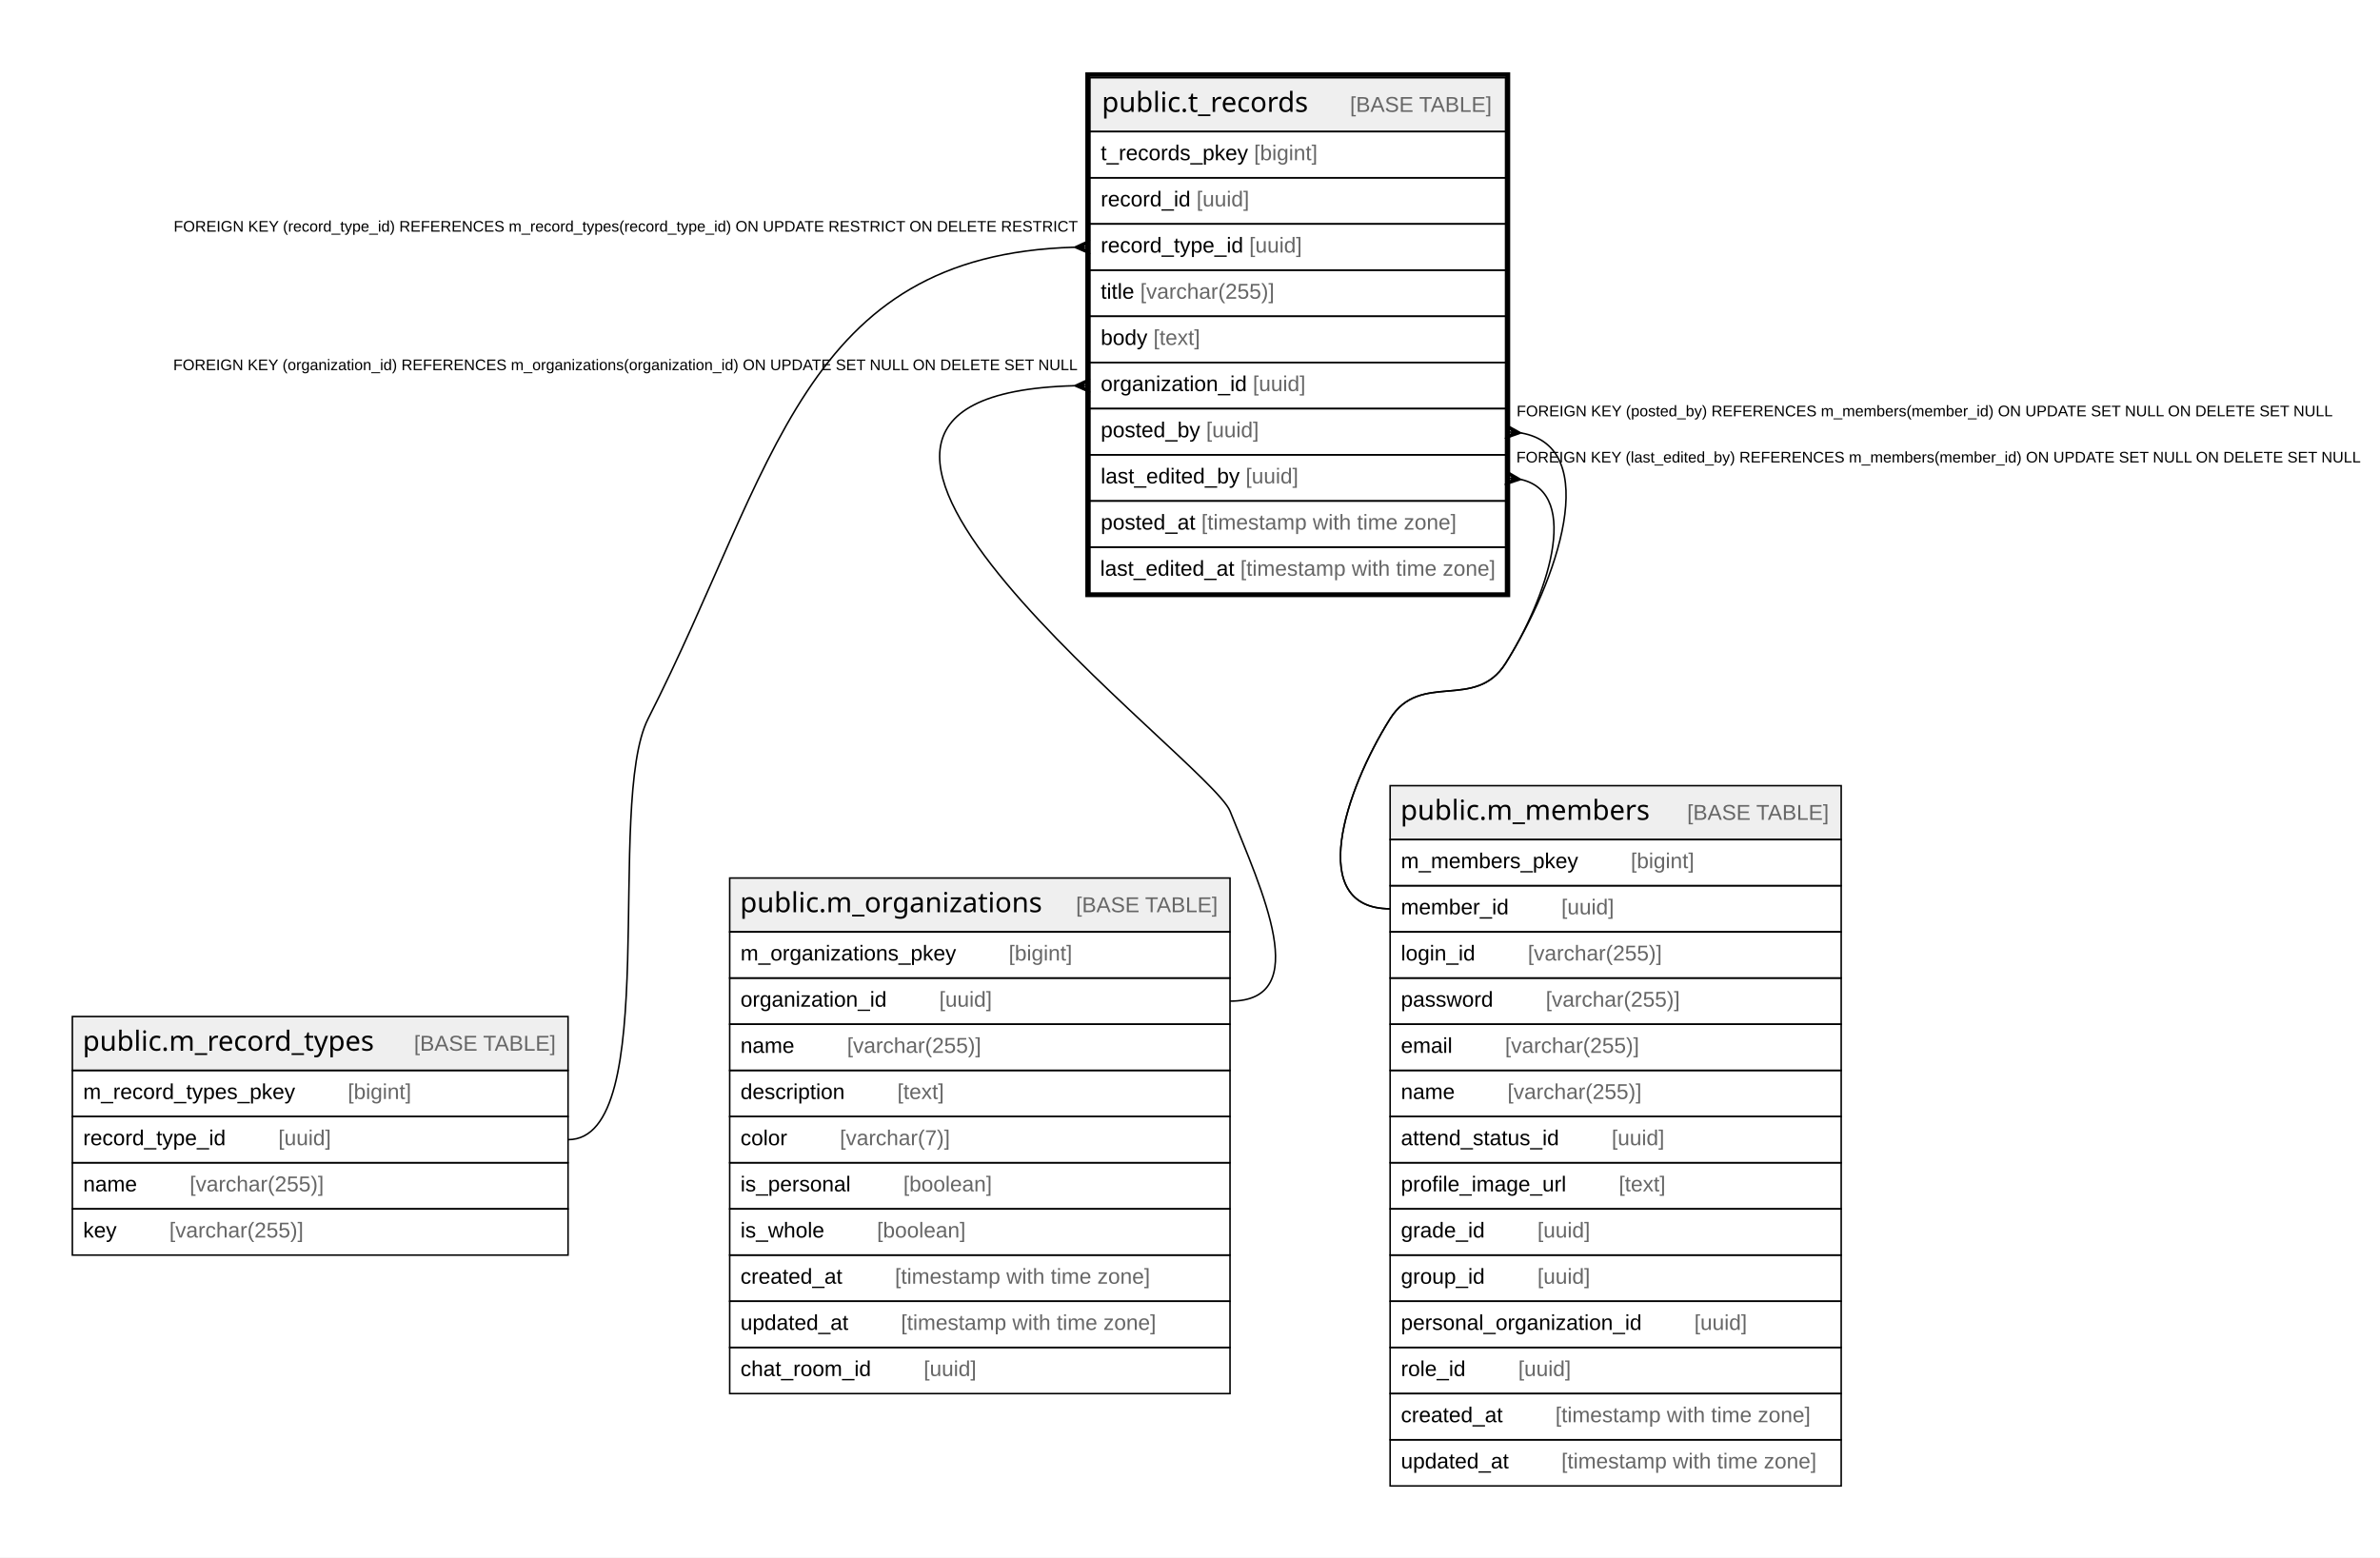
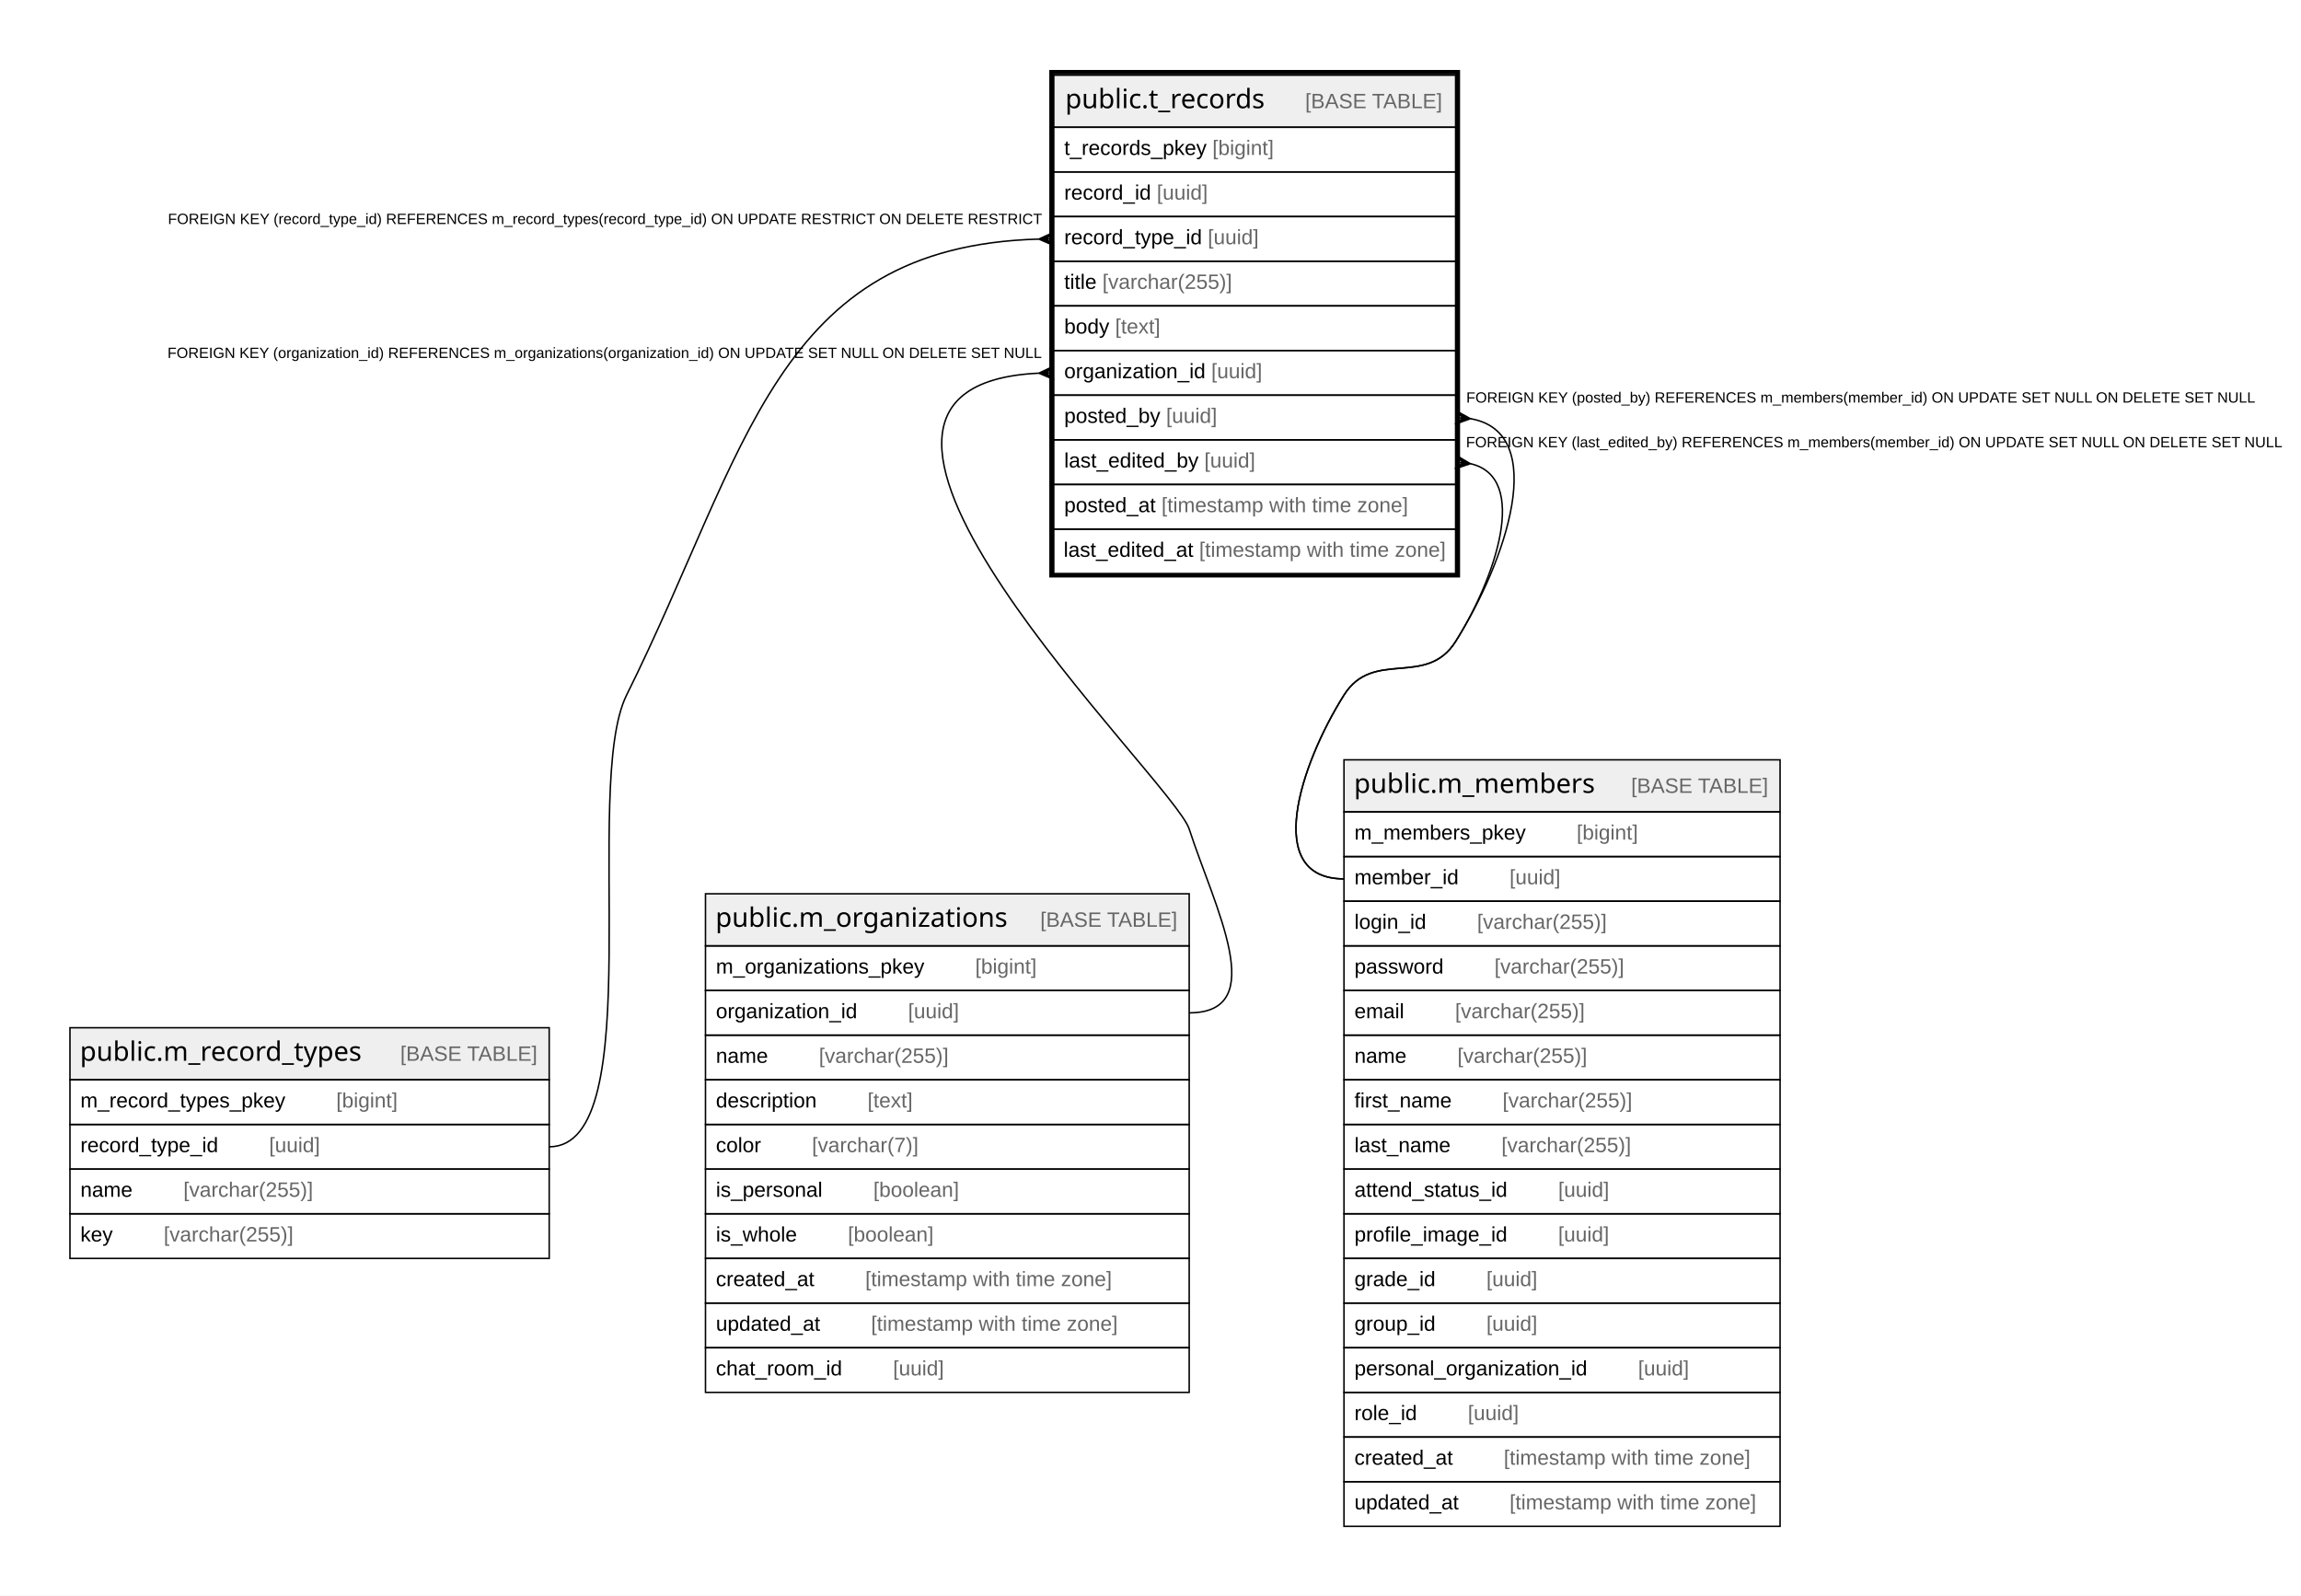
- <svg xmlns="http://www.w3.org/2000/svg" width="1546pt" height="1012pt" viewBox="0.00 0.00 1546.00 1012.00">
-   <g id="graph0" class="graph" transform="scale(1 1) rotate(0) translate(4 1008)">
-     <polygon fill="#ffffff" stroke="transparent" points="-4,4 -4,-1008 1542,-1008 1542,4 -4,4" />
+ <svg xmlns="http://www.w3.org/2000/svg" width="1546pt" height="1072pt" viewBox="0.00 0.00 1546.00 1072.00">
+   <g id="graph0" class="graph" transform="scale(1 1) rotate(0) translate(4 1068)">
+     <polygon fill="#ffffff" stroke="transparent" points="-4,4 -4,-1068 1542,-1068 1542,4 -4,4" />
    <g id="node1" class="node">
-       <polygon fill="#efefef" stroke="transparent" points="704,-922.5 704,-957.5 974,-957.5 974,-922.5 704,-922.5" />
-       <polygon fill="none" stroke="#000000" points="704,-922.5 704,-957.5 974,-957.5 974,-922.5 704,-922.5" />
-       <text text-anchor="start" x="711.706" y="-935.3" font-family="Arial Bold" font-size="18.00" fill="#000000">public.t_records</text>
-       <text text-anchor="start" x="838.726" y="-935.3" font-family="Arial" font-size="14.00" fill="#000000">    </text>
-       <text text-anchor="start" x="872.931" y="-935.3" font-family="Arial" font-size="14.00" fill="#666666">[BASE TABLE]</text>
+       <polygon fill="#efefef" stroke="transparent" points="704,-982.5 704,-1017.5 974,-1017.5 974,-982.5 704,-982.5" />
+       <polygon fill="none" stroke="#000000" points="704,-982.5 704,-1017.5 974,-1017.5 974,-982.5 704,-982.5" />
+       <text text-anchor="start" x="711.706" y="-995.3" font-family="Arial Bold" font-size="18.00" fill="#000000">public.t_records</text>
+       <text text-anchor="start" x="838.726" y="-995.3" font-family="Arial" font-size="14.00" fill="#000000">    </text>
+       <text text-anchor="start" x="872.931" y="-995.3" font-family="Arial" font-size="14.00" fill="#666666">[BASE TABLE]</text>
+       <polygon fill="none" stroke="#000000" points="704,-952.5 704,-982.5 974,-982.5 974,-952.5 704,-952.5" />
+       <text text-anchor="start" x="711" y="-963.9" font-family="Arial" font-size="14.00" fill="#000000">t_records_pkey </text>
+       <text text-anchor="start" x="810.581" y="-963.9" font-family="Arial" font-size="14.00" fill="#666666">[bigint]</text>
+       <polygon fill="none" stroke="#000000" points="704,-922.5 704,-952.5 974,-952.5 974,-922.5 704,-922.5" />
+       <text text-anchor="start" x="711" y="-933.9" font-family="Arial" font-size="14.00" fill="#000000">record_id </text>
+       <text text-anchor="start" x="773.231" y="-933.9" font-family="Arial" font-size="14.00" fill="#666666">[uuid]</text>
      <polygon fill="none" stroke="#000000" points="704,-892.5 704,-922.5 974,-922.5 974,-892.5 704,-892.5" />
-       <text text-anchor="start" x="711" y="-903.9" font-family="Arial" font-size="14.00" fill="#000000">t_records_pkey </text>
-       <text text-anchor="start" x="810.581" y="-903.9" font-family="Arial" font-size="14.00" fill="#666666">[bigint]</text>
+       <text text-anchor="start" x="711" y="-903.9" font-family="Arial" font-size="14.00" fill="#000000">record_type_id </text>
+       <text text-anchor="start" x="807.47" y="-903.9" font-family="Arial" font-size="14.00" fill="#666666">[uuid]</text>
      <polygon fill="none" stroke="#000000" points="704,-862.5 704,-892.5 974,-892.5 974,-862.5 704,-862.5" />
-       <text text-anchor="start" x="711" y="-873.9" font-family="Arial" font-size="14.00" fill="#000000">record_id </text>
-       <text text-anchor="start" x="773.231" y="-873.9" font-family="Arial" font-size="14.00" fill="#666666">[uuid]</text>
+       <text text-anchor="start" x="711" y="-873.9" font-family="Arial" font-size="14.00" fill="#000000">title </text>
+       <text text-anchor="start" x="736.668" y="-873.9" font-family="Arial" font-size="14.00" fill="#666666">[varchar(255)]</text>
      <polygon fill="none" stroke="#000000" points="704,-832.5 704,-862.5 974,-862.5 974,-832.5 704,-832.5" />
-       <text text-anchor="start" x="711" y="-843.9" font-family="Arial" font-size="14.00" fill="#000000">record_type_id </text>
-       <text text-anchor="start" x="807.47" y="-843.9" font-family="Arial" font-size="14.00" fill="#666666">[uuid]</text>
+       <text text-anchor="start" x="711" y="-843.9" font-family="Arial" font-size="14.00" fill="#000000">body </text>
+       <text text-anchor="start" x="745.238" y="-843.9" font-family="Arial" font-size="14.00" fill="#666666">[text]</text>
      <polygon fill="none" stroke="#000000" points="704,-802.5 704,-832.5 974,-832.5 974,-802.5 704,-802.5" />
-       <text text-anchor="start" x="711" y="-813.9" font-family="Arial" font-size="14.00" fill="#000000">title </text>
-       <text text-anchor="start" x="736.668" y="-813.9" font-family="Arial" font-size="14.00" fill="#666666">[varchar(255)]</text>
+       <text text-anchor="start" x="711" y="-813.9" font-family="Arial" font-size="14.00" fill="#000000">organization_id </text>
+       <text text-anchor="start" x="809.805" y="-813.9" font-family="Arial" font-size="14.00" fill="#666666">[uuid]</text>
      <polygon fill="none" stroke="#000000" points="704,-772.5 704,-802.5 974,-802.5 974,-772.5 704,-772.5" />
-       <text text-anchor="start" x="711" y="-783.9" font-family="Arial" font-size="14.00" fill="#000000">body </text>
-       <text text-anchor="start" x="745.238" y="-783.9" font-family="Arial" font-size="14.00" fill="#666666">[text]</text>
+       <text text-anchor="start" x="711" y="-783.9" font-family="Arial" font-size="14.00" fill="#000000">posted_by </text>
+       <text text-anchor="start" x="779.477" y="-783.9" font-family="Arial" font-size="14.00" fill="#666666">[uuid]</text>
      <polygon fill="none" stroke="#000000" points="704,-742.5 704,-772.5 974,-772.5 974,-742.5 704,-742.5" />
-       <text text-anchor="start" x="711" y="-753.9" font-family="Arial" font-size="14.00" fill="#000000">organization_id </text>
-       <text text-anchor="start" x="809.805" y="-753.9" font-family="Arial" font-size="14.00" fill="#666666">[uuid]</text>
+       <text text-anchor="start" x="711" y="-753.9" font-family="Arial" font-size="14.00" fill="#000000">last_edited_by </text>
+       <text text-anchor="start" x="805.146" y="-753.9" font-family="Arial" font-size="14.00" fill="#666666">[uuid]</text>
      <polygon fill="none" stroke="#000000" points="704,-712.5 704,-742.5 974,-742.5 974,-712.5 704,-712.5" />
-       <text text-anchor="start" x="711" y="-723.9" font-family="Arial" font-size="14.00" fill="#000000">posted_by </text>
-       <text text-anchor="start" x="779.477" y="-723.9" font-family="Arial" font-size="14.00" fill="#666666">[uuid]</text>
+       <text text-anchor="start" x="711" y="-723.9" font-family="Arial" font-size="14.00" fill="#000000">posted_at </text>
+       <text text-anchor="start" x="776.367" y="-723.9" font-family="Arial" font-size="14.00" fill="#666666">[timestamp with time zone]</text>
      <polygon fill="none" stroke="#000000" points="704,-682.5 704,-712.5 974,-712.5 974,-682.5 704,-682.5" />
-       <text text-anchor="start" x="711" y="-693.9" font-family="Arial" font-size="14.00" fill="#000000">last_edited_by </text>
-       <text text-anchor="start" x="805.146" y="-693.9" font-family="Arial" font-size="14.00" fill="#666666">[uuid]</text>
-       <polygon fill="none" stroke="#000000" points="704,-652.5 704,-682.5 974,-682.5 974,-652.5 704,-652.5" />
-       <text text-anchor="start" x="711" y="-663.9" font-family="Arial" font-size="14.00" fill="#000000">posted_at </text>
-       <text text-anchor="start" x="776.367" y="-663.9" font-family="Arial" font-size="14.00" fill="#666666">[timestamp with time zone]</text>
-       <polygon fill="none" stroke="#000000" points="704,-622.5 704,-652.5 974,-652.5 974,-622.5 704,-622.5" />
-       <text text-anchor="start" x="710.64" y="-633.9" font-family="Arial" font-size="14.00" fill="#000000">last_edited_at </text>
-       <text text-anchor="start" x="801.676" y="-633.9" font-family="Arial" font-size="14.00" fill="#666666">[timestamp with time zone]</text>
-       <polygon fill="none" stroke="#000000" stroke-width="3" points="702.5,-621.5 702.5,-959.5 975.5,-959.5 975.5,-621.5 702.5,-621.5" />
+       <text text-anchor="start" x="710.64" y="-693.9" font-family="Arial" font-size="14.00" fill="#000000">last_edited_at </text>
+       <text text-anchor="start" x="801.676" y="-693.9" font-family="Arial" font-size="14.00" fill="#666666">[timestamp with time zone]</text>
+       <polygon fill="none" stroke="#000000" stroke-width="3" points="702.5,-681.5 702.5,-1019.5 975.5,-1019.5 975.5,-681.5 702.5,-681.5" />
    </g>
    <g id="node2" class="node">
-       <polygon fill="#efefef" stroke="transparent" points="43,-312.5 43,-347.5 365,-347.5 365,-312.5 43,-312.5" />
-       <polygon fill="none" stroke="#000000" points="43,-312.5 43,-347.5 365,-347.5 365,-312.5 43,-312.5" />
-       <text text-anchor="start" x="49.7" y="-325.3" font-family="Arial Bold" font-size="18.00" fill="#000000">public.m_record_types</text>
-       <text text-anchor="start" x="230.732" y="-325.3" font-family="Arial" font-size="14.00" fill="#000000">    </text>
-       <text text-anchor="start" x="264.937" y="-325.3" font-family="Arial" font-size="14.00" fill="#666666">[BASE TABLE]</text>
+       <polygon fill="#efefef" stroke="transparent" points="43,-342.5 43,-377.5 365,-377.5 365,-342.5 43,-342.5" />
+       <polygon fill="none" stroke="#000000" points="43,-342.5 43,-377.5 365,-377.5 365,-342.5 43,-342.5" />
+       <text text-anchor="start" x="49.7" y="-355.3" font-family="Arial Bold" font-size="18.00" fill="#000000">public.m_record_types</text>
+       <text text-anchor="start" x="230.732" y="-355.3" font-family="Arial" font-size="14.00" fill="#000000">    </text>
+       <text text-anchor="start" x="264.937" y="-355.3" font-family="Arial" font-size="14.00" fill="#666666">[BASE TABLE]</text>
+       <polygon fill="none" stroke="#000000" points="43,-312.5 43,-342.5 365,-342.5 365,-312.5 43,-312.5" />
+       <text text-anchor="start" x="50" y="-323.9" font-family="Arial" font-size="14.00" fill="#000000">m_record_types_pkey    </text>
+       <text text-anchor="start" x="221.903" y="-323.9" font-family="Arial" font-size="14.00" fill="#666666">[bigint]</text>
      <polygon fill="none" stroke="#000000" points="43,-282.5 43,-312.5 365,-312.5 365,-282.5 43,-282.5" />
-       <text text-anchor="start" x="50" y="-293.9" font-family="Arial" font-size="14.00" fill="#000000">m_record_types_pkey    </text>
-       <text text-anchor="start" x="221.903" y="-293.9" font-family="Arial" font-size="14.00" fill="#666666">[bigint]</text>
+       <text text-anchor="start" x="50" y="-293.9" font-family="Arial" font-size="14.00" fill="#000000">record_type_id    </text>
+       <text text-anchor="start" x="176.784" y="-293.9" font-family="Arial" font-size="14.00" fill="#666666">[uuid]</text>
      <polygon fill="none" stroke="#000000" points="43,-252.5 43,-282.5 365,-282.5 365,-252.5 43,-252.5" />
-       <text text-anchor="start" x="50" y="-263.9" font-family="Arial" font-size="14.00" fill="#000000">record_type_id    </text>
-       <text text-anchor="start" x="176.784" y="-263.9" font-family="Arial" font-size="14.00" fill="#666666">[uuid]</text>
+       <text text-anchor="start" x="50" y="-263.9" font-family="Arial" font-size="14.00" fill="#000000">name    </text>
+       <text text-anchor="start" x="119.213" y="-263.9" font-family="Arial" font-size="14.00" fill="#666666">[varchar(255)]</text>
      <polygon fill="none" stroke="#000000" points="43,-222.5 43,-252.5 365,-252.5 365,-222.5 43,-222.5" />
-       <text text-anchor="start" x="50" y="-233.9" font-family="Arial" font-size="14.00" fill="#000000">name    </text>
-       <text text-anchor="start" x="119.213" y="-233.9" font-family="Arial" font-size="14.00" fill="#666666">[varchar(255)]</text>
-       <polygon fill="none" stroke="#000000" points="43,-192.5 43,-222.5 365,-222.5 365,-192.5 43,-192.5" />
-       <text text-anchor="start" x="50" y="-203.9" font-family="Arial" font-size="14.00" fill="#000000">key    </text>
-       <text text-anchor="start" x="105.987" y="-203.9" font-family="Arial" font-size="14.00" fill="#666666">[varchar(255)]</text>
+       <text text-anchor="start" x="50" y="-233.9" font-family="Arial" font-size="14.00" fill="#000000">key    </text>
+       <text text-anchor="start" x="105.987" y="-233.9" font-family="Arial" font-size="14.00" fill="#666666">[varchar(255)]</text>
    </g>
    <g id="edge1" class="edge">
-       <path fill="none" stroke="#000000" d="M693.787,-847.356C516.769,-842.291 499.985,-704.279 417,-541 388.969,-485.848 426.866,-267.5 365,-267.5" />
-       <polygon fill="#000000" stroke="#000000" points="694.001,-847.359 703.937,-852 699,-847.429 704,-847.5 704,-847.5 704,-847.5 699,-847.429 704.063,-843 694.001,-847.359 694.001,-847.359" />
-       <text text-anchor="start" x="108.82" y="-857.5" font-family="Arial" font-size="10.00" fill="#000000">FOREIGN KEY (record_type_id) REFERENCES m_record_types(record_type_id) ON UPDATE RESTRICT ON DELETE RESTRICT</text>
+       <path fill="none" stroke="#000000" d="M693.785,-907.357C516.714,-902.318 498.496,-765.027 417,-601 386.553,-539.72 433.427,-297.5 365,-297.5" />
+       <polygon fill="#000000" stroke="#000000" points="694.001,-907.36 703.937,-912 699,-907.43 704,-907.5 704,-907.5 704,-907.5 699,-907.43 704.063,-903 694.001,-907.36 694.001,-907.36" />
+       <text text-anchor="start" x="108.82" y="-917.5" font-family="Arial" font-size="10.00" fill="#000000">FOREIGN KEY (record_type_id) REFERENCES m_record_types(record_type_id) ON UPDATE RESTRICT ON DELETE RESTRICT</text>
    </g>
    <g id="node3" class="node">
-       <polygon fill="#efefef" stroke="transparent" points="470,-402.5 470,-437.5 795,-437.5 795,-402.5 470,-402.5" />
-       <polygon fill="none" stroke="#000000" points="470,-402.5 470,-437.5 795,-437.5 795,-402.5 470,-402.5" />
-       <text text-anchor="start" x="476.699" y="-415.3" font-family="Arial Bold" font-size="18.00" fill="#000000">public.m_organizations</text>
-       <text text-anchor="start" x="660.733" y="-415.3" font-family="Arial" font-size="14.00" fill="#000000">    </text>
-       <text text-anchor="start" x="694.938" y="-415.3" font-family="Arial" font-size="14.00" fill="#666666">[BASE TABLE]</text>
+       <polygon fill="#efefef" stroke="transparent" points="470,-432.5 470,-467.5 795,-467.5 795,-432.5 470,-432.5" />
+       <polygon fill="none" stroke="#000000" points="470,-432.5 470,-467.5 795,-467.5 795,-432.5 470,-432.5" />
+       <text text-anchor="start" x="476.699" y="-445.3" font-family="Arial Bold" font-size="18.00" fill="#000000">public.m_organizations</text>
+       <text text-anchor="start" x="660.733" y="-445.3" font-family="Arial" font-size="14.00" fill="#000000">    </text>
+       <text text-anchor="start" x="694.938" y="-445.3" font-family="Arial" font-size="14.00" fill="#666666">[BASE TABLE]</text>
+       <polygon fill="none" stroke="#000000" points="470,-402.5 470,-432.5 795,-432.5 795,-402.5 470,-402.5" />
+       <text text-anchor="start" x="477" y="-413.9" font-family="Arial" font-size="14.00" fill="#000000">m_organizations_pkey    </text>
+       <text text-anchor="start" x="651.238" y="-413.9" font-family="Arial" font-size="14.00" fill="#666666">[bigint]</text>
      <polygon fill="none" stroke="#000000" points="470,-372.5 470,-402.5 795,-402.5 795,-372.5 470,-372.5" />
-       <text text-anchor="start" x="477" y="-383.9" font-family="Arial" font-size="14.00" fill="#000000">m_organizations_pkey    </text>
-       <text text-anchor="start" x="651.238" y="-383.9" font-family="Arial" font-size="14.00" fill="#666666">[bigint]</text>
+       <text text-anchor="start" x="477" y="-383.9" font-family="Arial" font-size="14.00" fill="#000000">organization_id    </text>
+       <text text-anchor="start" x="606.119" y="-383.9" font-family="Arial" font-size="14.00" fill="#666666">[uuid]</text>
      <polygon fill="none" stroke="#000000" points="470,-342.5 470,-372.5 795,-372.5 795,-342.5 470,-342.5" />
-       <text text-anchor="start" x="477" y="-353.9" font-family="Arial" font-size="14.00" fill="#000000">organization_id    </text>
-       <text text-anchor="start" x="606.119" y="-353.9" font-family="Arial" font-size="14.00" fill="#666666">[uuid]</text>
+       <text text-anchor="start" x="477" y="-353.9" font-family="Arial" font-size="14.00" fill="#000000">name    </text>
+       <text text-anchor="start" x="546.213" y="-353.9" font-family="Arial" font-size="14.00" fill="#666666">[varchar(255)]</text>
      <polygon fill="none" stroke="#000000" points="470,-312.5 470,-342.5 795,-342.5 795,-312.5 470,-312.5" />
-       <text text-anchor="start" x="477" y="-323.9" font-family="Arial" font-size="14.00" fill="#000000">name    </text>
-       <text text-anchor="start" x="546.213" y="-323.9" font-family="Arial" font-size="14.00" fill="#666666">[varchar(255)]</text>
+       <text text-anchor="start" x="477" y="-323.9" font-family="Arial" font-size="14.00" fill="#000000">description    </text>
+       <text text-anchor="start" x="578.882" y="-323.9" font-family="Arial" font-size="14.00" fill="#666666">[text]</text>
      <polygon fill="none" stroke="#000000" points="470,-282.5 470,-312.5 795,-312.5 795,-282.5 470,-282.5" />
-       <text text-anchor="start" x="477" y="-293.9" font-family="Arial" font-size="14.00" fill="#000000">description    </text>
-       <text text-anchor="start" x="578.882" y="-293.9" font-family="Arial" font-size="14.00" fill="#666666">[text]</text>
+       <text text-anchor="start" x="477" y="-293.9" font-family="Arial" font-size="14.00" fill="#000000">color    </text>
+       <text text-anchor="start" x="541.537" y="-293.9" font-family="Arial" font-size="14.00" fill="#666666">[varchar(7)]</text>
      <polygon fill="none" stroke="#000000" points="470,-252.5 470,-282.5 795,-282.5 795,-252.5 470,-252.5" />
-       <text text-anchor="start" x="477" y="-263.9" font-family="Arial" font-size="14.00" fill="#000000">color    </text>
-       <text text-anchor="start" x="541.537" y="-263.9" font-family="Arial" font-size="14.00" fill="#666666">[varchar(7)]</text>
+       <text text-anchor="start" x="477" y="-263.9" font-family="Arial" font-size="14.00" fill="#000000">is_personal    </text>
+       <text text-anchor="start" x="582.774" y="-263.9" font-family="Arial" font-size="14.00" fill="#666666">[boolean]</text>
      <polygon fill="none" stroke="#000000" points="470,-222.5 470,-252.5 795,-252.5 795,-222.5 470,-222.5" />
-       <text text-anchor="start" x="477" y="-233.9" font-family="Arial" font-size="14.00" fill="#000000">is_personal    </text>
-       <text text-anchor="start" x="582.774" y="-233.9" font-family="Arial" font-size="14.00" fill="#666666">[boolean]</text>
+       <text text-anchor="start" x="477" y="-233.9" font-family="Arial" font-size="14.00" fill="#000000">is_whole    </text>
+       <text text-anchor="start" x="565.655" y="-233.9" font-family="Arial" font-size="14.00" fill="#666666">[boolean]</text>
      <polygon fill="none" stroke="#000000" points="470,-192.5 470,-222.5 795,-222.5 795,-192.5 470,-192.5" />
-       <text text-anchor="start" x="477" y="-203.9" font-family="Arial" font-size="14.00" fill="#000000">is_whole    </text>
-       <text text-anchor="start" x="565.655" y="-203.9" font-family="Arial" font-size="14.00" fill="#666666">[boolean]</text>
+       <text text-anchor="start" x="477" y="-203.9" font-family="Arial" font-size="14.00" fill="#000000">created_at    </text>
+       <text text-anchor="start" x="577.342" y="-203.9" font-family="Arial" font-size="14.00" fill="#666666">[timestamp with time zone]</text>
      <polygon fill="none" stroke="#000000" points="470,-162.5 470,-192.5 795,-192.5 795,-162.5 470,-162.5" />
-       <text text-anchor="start" x="477" y="-173.9" font-family="Arial" font-size="14.00" fill="#000000">created_at    </text>
-       <text text-anchor="start" x="577.342" y="-173.9" font-family="Arial" font-size="14.00" fill="#666666">[timestamp with time zone]</text>
+       <text text-anchor="start" x="477" y="-173.9" font-family="Arial" font-size="14.00" fill="#000000">updated_at    </text>
+       <text text-anchor="start" x="581.247" y="-173.9" font-family="Arial" font-size="14.00" fill="#666666">[timestamp with time zone]</text>
      <polygon fill="none" stroke="#000000" points="470,-132.5 470,-162.5 795,-162.5 795,-132.5 470,-132.5" />
-       <text text-anchor="start" x="477" y="-143.9" font-family="Arial" font-size="14.00" fill="#000000">updated_at    </text>
-       <text text-anchor="start" x="581.247" y="-143.9" font-family="Arial" font-size="14.00" fill="#666666">[timestamp with time zone]</text>
-       <polygon fill="none" stroke="#000000" points="470,-102.5 470,-132.5 795,-132.5 795,-102.5 470,-102.5" />
-       <text text-anchor="start" x="477" y="-113.9" font-family="Arial" font-size="14.00" fill="#000000">chat_room_id    </text>
-       <text text-anchor="start" x="596.001" y="-113.9" font-family="Arial" font-size="14.00" fill="#666666">[uuid]</text>
+       <text text-anchor="start" x="477" y="-143.9" font-family="Arial" font-size="14.00" fill="#000000">chat_room_id    </text>
+       <text text-anchor="start" x="596.001" y="-143.9" font-family="Arial" font-size="14.00" fill="#666666">[uuid]</text>
    </g>
    <g id="edge2" class="edge">
-       <path fill="none" stroke="#000000" d="M693.711,-757.365C454.193,-750.887 781.934,-513.775 795,-481 815.325,-430.013 849.889,-357.5 795,-357.5" />
-       <polygon fill="#000000" stroke="#000000" points="694.001,-757.369 703.941,-762 699,-757.434 704,-757.5 704,-757.5 704,-757.5 699,-757.434 704.059,-753 694.001,-757.369 694.001,-757.369" />
-       <text text-anchor="start" x="108.528" y="-767.5" font-family="Arial" font-size="10.00" fill="#000000">FOREIGN KEY (organization_id) REFERENCES m_organizations(organization_id) ON UPDATE SET NULL ON DELETE SET NULL</text>
+       <path fill="none" stroke="#000000" d="M693.762,-817.264C505.667,-808.245 784.295,-544.105 795,-511 811.888,-458.774 849.889,-387.5 795,-387.5" />
+       <polygon fill="#000000" stroke="#000000" points="694.003,-817.269 703.896,-821.999 699.001,-817.385 704,-817.5 704,-817.5 704,-817.5 699.001,-817.385 704.104,-813.001 694.003,-817.269 694.003,-817.269" />
+       <text text-anchor="start" x="108.528" y="-827.5" font-family="Arial" font-size="10.00" fill="#000000">FOREIGN KEY (organization_id) REFERENCES m_organizations(organization_id) ON UPDATE SET NULL ON DELETE SET NULL</text>
    </g>
    <g id="node4" class="node">
-       <polygon fill="#efefef" stroke="transparent" points="899,-462.5 899,-497.5 1192,-497.5 1192,-462.5 899,-462.5" />
-       <polygon fill="none" stroke="#000000" points="899,-462.5 899,-497.5 1192,-497.5 1192,-462.5 899,-462.5" />
-       <text text-anchor="start" x="905.715" y="-475.3" font-family="Arial Bold" font-size="18.00" fill="#000000">public.m_members</text>
-       <text text-anchor="start" x="1057.717" y="-475.3" font-family="Arial" font-size="14.00" fill="#000000">    </text>
-       <text text-anchor="start" x="1091.922" y="-475.3" font-family="Arial" font-size="14.00" fill="#666666">[BASE TABLE]</text>
+       <polygon fill="#efefef" stroke="transparent" points="899,-522.5 899,-557.5 1192,-557.5 1192,-522.5 899,-522.5" />
+       <polygon fill="none" stroke="#000000" points="899,-522.5 899,-557.5 1192,-557.5 1192,-522.5 899,-522.5" />
+       <text text-anchor="start" x="905.715" y="-535.3" font-family="Arial Bold" font-size="18.00" fill="#000000">public.m_members</text>
+       <text text-anchor="start" x="1057.717" y="-535.3" font-family="Arial" font-size="14.00" fill="#000000">    </text>
+       <text text-anchor="start" x="1091.922" y="-535.3" font-family="Arial" font-size="14.00" fill="#666666">[BASE TABLE]</text>
+       <polygon fill="none" stroke="#000000" points="899,-492.5 899,-522.5 1192,-522.5 1192,-492.5 899,-492.5" />
+       <text text-anchor="start" x="906" y="-503.9" font-family="Arial" font-size="14.00" fill="#000000">m_members_pkey    </text>
+       <text text-anchor="start" x="1055.325" y="-503.9" font-family="Arial" font-size="14.00" fill="#666666">[bigint]</text>
+       <polygon fill="none" stroke="#000000" points="899,-462.5 899,-492.5 1192,-492.5 1192,-462.5 899,-462.5" />
+       <text text-anchor="start" x="906" y="-473.9" font-family="Arial" font-size="14.00" fill="#000000">member_id    </text>
+       <text text-anchor="start" x="1010.206" y="-473.9" font-family="Arial" font-size="14.00" fill="#666666">[uuid]</text>
      <polygon fill="none" stroke="#000000" points="899,-432.5 899,-462.5 1192,-462.5 1192,-432.5 899,-432.5" />
-       <text text-anchor="start" x="906" y="-443.9" font-family="Arial" font-size="14.00" fill="#000000">m_members_pkey    </text>
-       <text text-anchor="start" x="1055.325" y="-443.9" font-family="Arial" font-size="14.00" fill="#666666">[bigint]</text>
+       <text text-anchor="start" x="906" y="-443.9" font-family="Arial" font-size="14.00" fill="#000000">login_id    </text>
+       <text text-anchor="start" x="988.438" y="-443.9" font-family="Arial" font-size="14.00" fill="#666666">[varchar(255)]</text>
      <polygon fill="none" stroke="#000000" points="899,-402.5 899,-432.5 1192,-432.5 1192,-402.5 899,-402.5" />
-       <text text-anchor="start" x="906" y="-413.9" font-family="Arial" font-size="14.00" fill="#000000">member_id    </text>
-       <text text-anchor="start" x="1010.206" y="-413.9" font-family="Arial" font-size="14.00" fill="#666666">[uuid]</text>
+       <text text-anchor="start" x="906" y="-413.9" font-family="Arial" font-size="14.00" fill="#000000">password    </text>
+       <text text-anchor="start" x="1000.102" y="-413.9" font-family="Arial" font-size="14.00" fill="#666666">[varchar(255)]</text>
      <polygon fill="none" stroke="#000000" points="899,-372.5 899,-402.5 1192,-402.5 1192,-372.5 899,-372.5" />
-       <text text-anchor="start" x="906" y="-383.9" font-family="Arial" font-size="14.00" fill="#000000">login_id    </text>
-       <text text-anchor="start" x="988.438" y="-383.9" font-family="Arial" font-size="14.00" fill="#666666">[varchar(255)]</text>
+       <text text-anchor="start" x="906" y="-383.9" font-family="Arial" font-size="14.00" fill="#000000">email    </text>
+       <text text-anchor="start" x="973.644" y="-383.9" font-family="Arial" font-size="14.00" fill="#666666">[varchar(255)]</text>
      <polygon fill="none" stroke="#000000" points="899,-342.5 899,-372.5 1192,-372.5 1192,-342.5 899,-342.5" />
-       <text text-anchor="start" x="906" y="-353.9" font-family="Arial" font-size="14.00" fill="#000000">password    </text>
-       <text text-anchor="start" x="1000.102" y="-353.9" font-family="Arial" font-size="14.00" fill="#666666">[varchar(255)]</text>
+       <text text-anchor="start" x="906" y="-353.9" font-family="Arial" font-size="14.00" fill="#000000">name    </text>
+       <text text-anchor="start" x="975.213" y="-353.9" font-family="Arial" font-size="14.00" fill="#666666">[varchar(255)]</text>
      <polygon fill="none" stroke="#000000" points="899,-312.5 899,-342.5 1192,-342.5 1192,-312.5 899,-312.5" />
-       <text text-anchor="start" x="906" y="-323.9" font-family="Arial" font-size="14.00" fill="#000000">email    </text>
-       <text text-anchor="start" x="973.644" y="-323.9" font-family="Arial" font-size="14.00" fill="#666666">[varchar(255)]</text>
+       <text text-anchor="start" x="906" y="-323.9" font-family="Arial" font-size="14.00" fill="#000000">first_name    </text>
+       <text text-anchor="start" x="1005.544" y="-323.9" font-family="Arial" font-size="14.00" fill="#666666">[varchar(255)]</text>
      <polygon fill="none" stroke="#000000" points="899,-282.5 899,-312.5 1192,-312.5 1192,-282.5 899,-282.5" />
-       <text text-anchor="start" x="906" y="-293.9" font-family="Arial" font-size="14.00" fill="#000000">name    </text>
-       <text text-anchor="start" x="975.213" y="-293.9" font-family="Arial" font-size="14.00" fill="#666666">[varchar(255)]</text>
+       <text text-anchor="start" x="906" y="-293.9" font-family="Arial" font-size="14.00" fill="#000000">last_name    </text>
+       <text text-anchor="start" x="1004.776" y="-293.9" font-family="Arial" font-size="14.00" fill="#666666">[varchar(255)]</text>
      <polygon fill="none" stroke="#000000" points="899,-252.5 899,-282.5 1192,-282.5 1192,-252.5 899,-252.5" />
      <text text-anchor="start" x="906" y="-263.9" font-family="Arial" font-size="14.00" fill="#000000">attend_status_id    </text>
      <text text-anchor="start" x="1042.917" y="-263.9" font-family="Arial" font-size="14.00" fill="#666666">[uuid]</text>
      <polygon fill="none" stroke="#000000" points="899,-222.5 899,-252.5 1192,-252.5 1192,-222.5 899,-222.5" />
-       <text text-anchor="start" x="906" y="-233.9" font-family="Arial" font-size="14.00" fill="#000000">profile_image_url    </text>
-       <text text-anchor="start" x="1047.547" y="-233.9" font-family="Arial" font-size="14.00" fill="#666666">[text]</text>
+       <text text-anchor="start" x="906" y="-233.9" font-family="Arial" font-size="14.00" fill="#000000">profile_image_id    </text>
+       <text text-anchor="start" x="1042.886" y="-233.9" font-family="Arial" font-size="14.00" fill="#666666">[uuid]</text>
      <polygon fill="none" stroke="#000000" points="899,-192.5 899,-222.5 1192,-222.5 1192,-192.5 899,-192.5" />
      <text text-anchor="start" x="906" y="-203.9" font-family="Arial" font-size="14.00" fill="#000000">grade_id    </text>
      <text text-anchor="start" x="994.668" y="-203.9" font-family="Arial" font-size="14.00" fill="#666666">[uuid]</text>
      <polygon fill="none" stroke="#000000" points="899,-162.5 899,-192.5 1192,-192.5 1192,-162.5 899,-162.5" />
      <text text-anchor="start" x="906" y="-173.9" font-family="Arial" font-size="14.00" fill="#000000">group_id    </text>
      <text text-anchor="start" x="994.668" y="-173.9" font-family="Arial" font-size="14.00" fill="#666666">[uuid]</text>
      <polygon fill="none" stroke="#000000" points="899,-132.5 899,-162.5 1192,-162.5 1192,-132.5 899,-132.5" />
      <text text-anchor="start" x="906" y="-143.9" font-family="Arial" font-size="14.00" fill="#000000">personal_organization_id    </text>
      <text text-anchor="start" x="1096.582" y="-143.9" font-family="Arial" font-size="14.00" fill="#666666">[uuid]</text>
      <polygon fill="none" stroke="#000000" points="899,-102.5 899,-132.5 1192,-132.5 1192,-102.5 899,-102.5" />
      <text text-anchor="start" x="906" y="-113.9" font-family="Arial" font-size="14.00" fill="#000000">role_id    </text>
      <text text-anchor="start" x="982.209" y="-113.9" font-family="Arial" font-size="14.00" fill="#666666">[uuid]</text>
      <polygon fill="none" stroke="#000000" points="899,-72.5 899,-102.5 1192,-102.5 1192,-72.5 899,-72.5" />
      <text text-anchor="start" x="906" y="-83.9" font-family="Arial" font-size="14.00" fill="#000000">created_at    </text>
      <text text-anchor="start" x="1006.342" y="-83.9" font-family="Arial" font-size="14.00" fill="#666666">[timestamp with time zone]</text>
      <polygon fill="none" stroke="#000000" points="899,-42.5 899,-72.5 1192,-72.5 1192,-42.5 899,-42.5" />
      <text text-anchor="start" x="906" y="-53.9" font-family="Arial" font-size="14.00" fill="#000000">updated_at    </text>
      <text text-anchor="start" x="1010.247" y="-53.9" font-family="Arial" font-size="14.00" fill="#666666">[timestamp with time zone]</text>
    </g>
    <g id="edge3" class="edge">
-       <path fill="none" stroke="#000000" d="M984.109,-726.679C1037.456,-717.343 1007.675,-630.518 974,-577 954.308,-545.705 918.692,-572.295 899,-541 869.768,-494.543 844.111,-417.5 899,-417.5" />
-       <polygon fill="#000000" stroke="#000000" points="983.967,-726.691 973.636,-723.015 978.984,-727.095 974,-727.5 974,-727.5 974,-727.5 978.984,-727.095 974.364,-731.985 983.967,-726.691 983.967,-726.691" />
-       <text text-anchor="start" x="981.155" y="-737.5" font-family="Arial" font-size="10.00" fill="#000000">FOREIGN KEY (posted_by) REFERENCES m_members(member_id) ON UPDATE SET NULL ON DELETE SET NULL</text>
+       <path fill="none" stroke="#000000" d="M984.109,-786.679C1037.456,-777.343 1007.675,-690.518 974,-637 954.308,-605.705 918.692,-632.295 899,-601 869.768,-554.543 844.111,-477.5 899,-477.5" />
+       <polygon fill="#000000" stroke="#000000" points="983.967,-786.691 973.636,-783.015 978.984,-787.095 974,-787.5 974,-787.5 974,-787.5 978.984,-787.095 974.364,-791.985 983.967,-786.691 983.967,-786.691" />
+       <text text-anchor="start" x="981.155" y="-797.5" font-family="Arial" font-size="10.00" fill="#000000">FOREIGN KEY (posted_by) REFERENCES m_members(member_id) ON UPDATE SET NULL ON DELETE SET NULL</text>
    </g>
    <g id="edge4" class="edge">
-       <path fill="none" stroke="#000000" d="M984.157,-696.422C1024.018,-687.077 1000.517,-619.141 974,-577 954.308,-545.705 918.692,-572.295 899,-541 869.768,-494.543 844.111,-417.5 899,-417.5" />
-       <polygon fill="#000000" stroke="#000000" points="983.944,-696.444 973.525,-693.025 978.972,-696.972 974,-697.5 974,-697.5 974,-697.5 978.972,-696.972 974.475,-701.975 983.944,-696.444 983.944,-696.444" />
-       <text text-anchor="start" x="980.987" y="-707.5" font-family="Arial" font-size="10.00" fill="#000000">FOREIGN KEY (last_edited_by) REFERENCES m_members(member_id) ON UPDATE SET NULL ON DELETE SET NULL</text>
+       <path fill="none" stroke="#000000" d="M984.157,-756.422C1024.018,-747.077 1000.517,-679.141 974,-637 954.308,-605.705 918.692,-632.295 899,-601 869.768,-554.543 844.111,-477.5 899,-477.5" />
+       <polygon fill="#000000" stroke="#000000" points="983.944,-756.444 973.525,-753.025 978.972,-756.972 974,-757.5 974,-757.5 974,-757.5 978.972,-756.972 974.475,-761.975 983.944,-756.444 983.944,-756.444" />
+       <text text-anchor="start" x="980.987" y="-767.5" font-family="Arial" font-size="10.00" fill="#000000">FOREIGN KEY (last_edited_by) REFERENCES m_members(member_id) ON UPDATE SET NULL ON DELETE SET NULL</text>
    </g>
  </g>
</svg>
